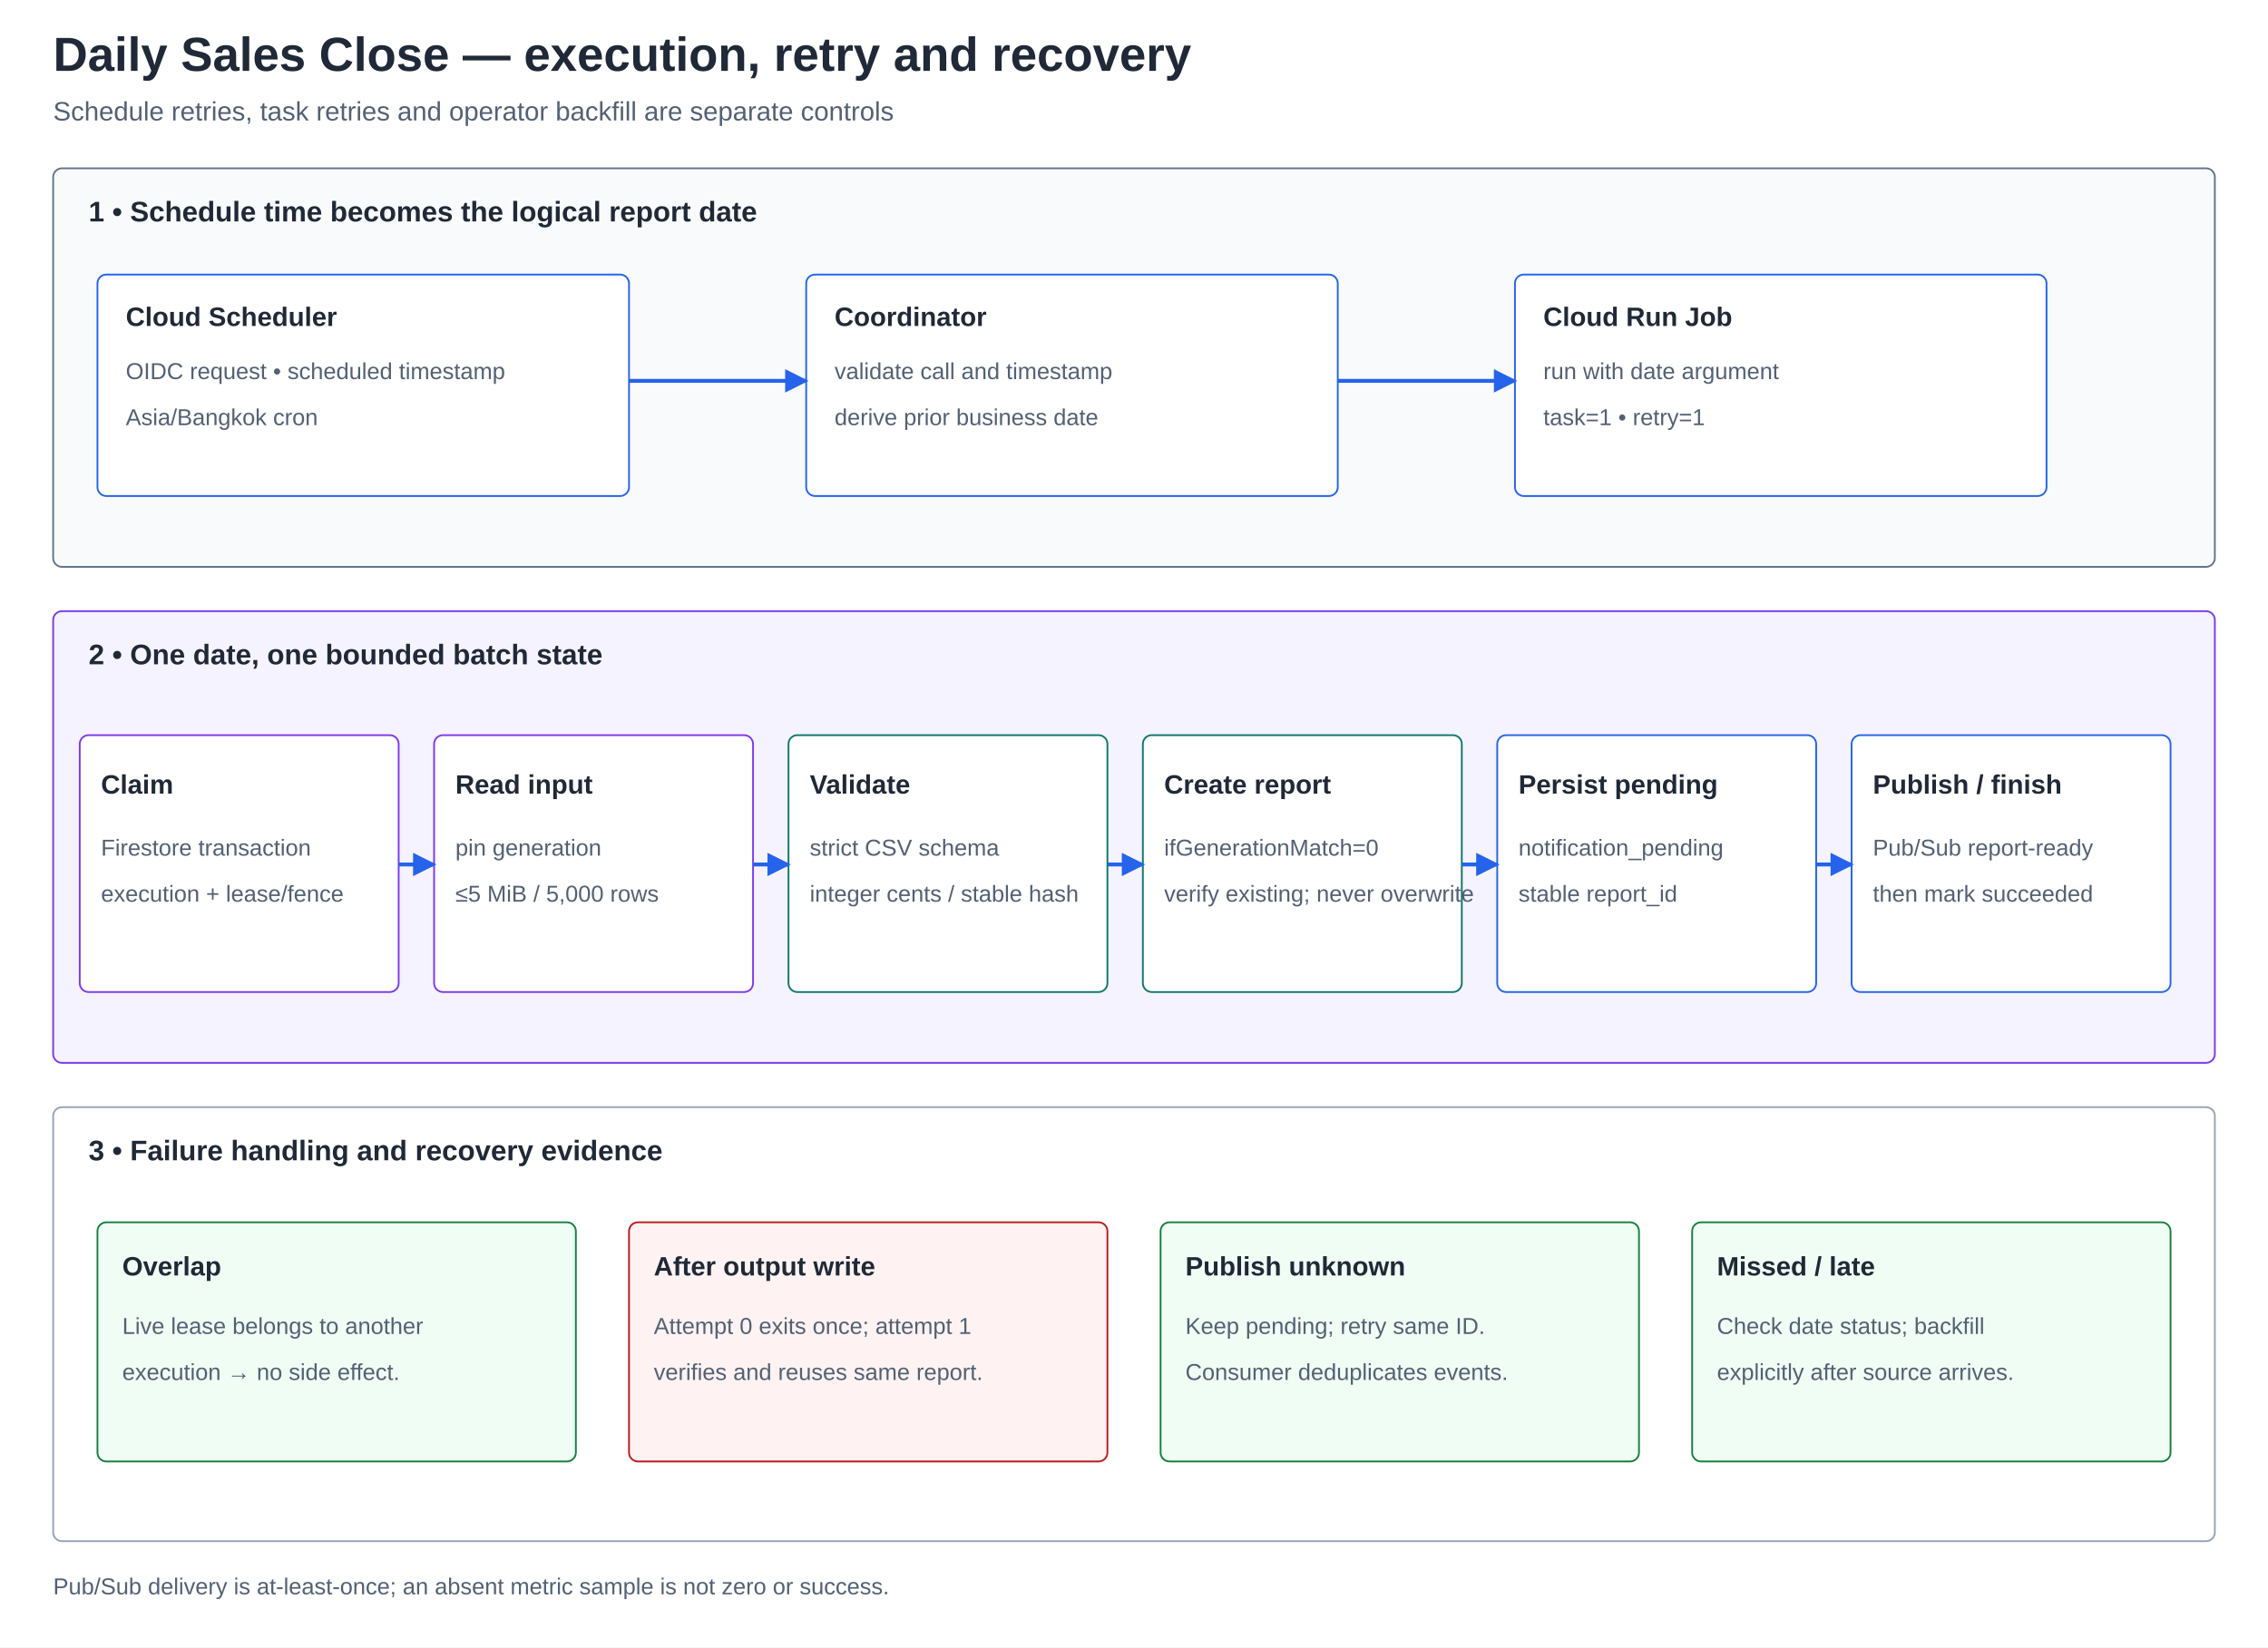
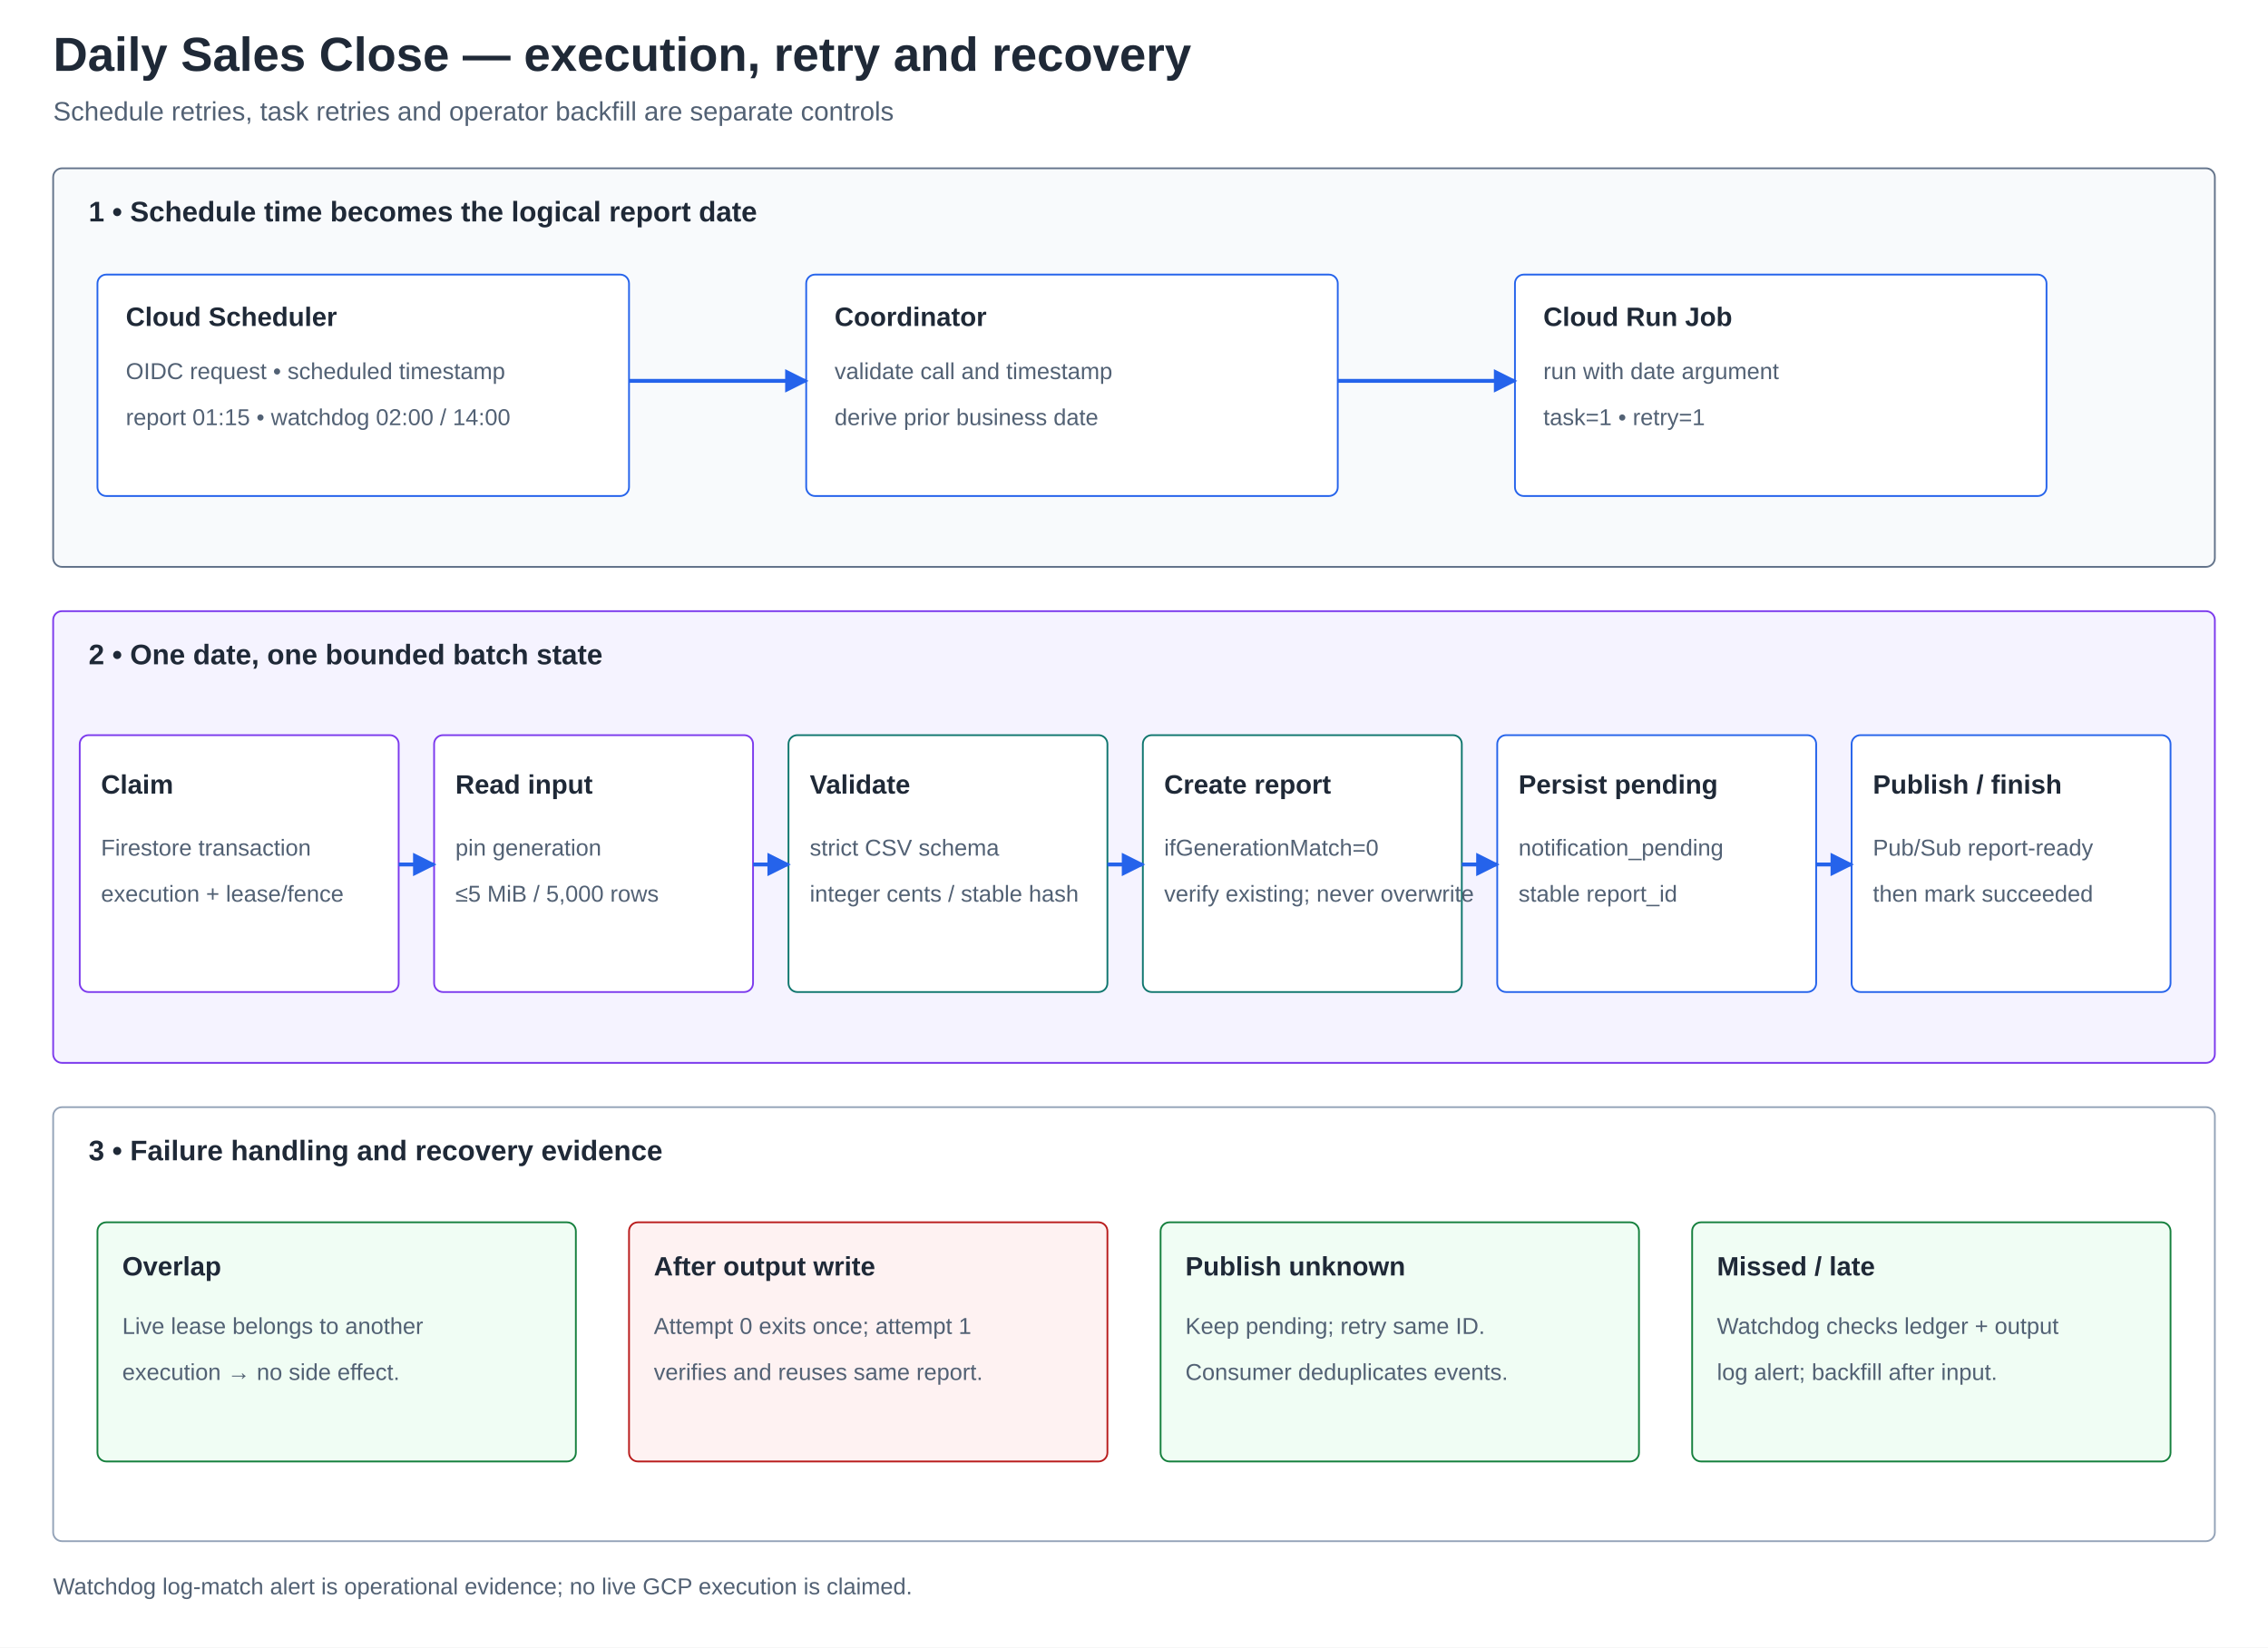
<svg xmlns="http://www.w3.org/2000/svg" width="1280" height="930" viewBox="0 0 1280 930" role="img" aria-labelledby="title desc">
  <style>text{font-family:Arial,sans-serif;fill:#1f2937}.title{font-size:27px;font-weight:700}.sub{font-size:15px;fill:#526174}.frame{font-size:18px;font-weight:700}.panel{font-size:16px;font-weight:700}.node{font-size:15px;font-weight:700}.resource{font-size:12px;font-family:monospace;fill:#334155}.small{font-size:13px;fill:#526174}.blue{fill:none;stroke:#2563eb;stroke-width:2.2;marker-end:url(#b)}.teal{fill:none;stroke:#0f766e;stroke-width:2.2;marker-end:url(#t)}.purple{fill:none;stroke:#7c3aed;stroke-width:2;stroke-dasharray:6 4;marker-start:url(#p);marker-end:url(#p)}</style>
  <defs>
    <marker id="b" viewBox="0 0 10 10" refX="9" refY="5" markerWidth="6" markerHeight="6" orient="auto">
      <path d="M0 0L10 5L0 10Z" fill="#2563eb" />
    </marker>
    <marker id="t" viewBox="0 0 10 10" refX="9" refY="5" markerWidth="6" markerHeight="6" orient="auto">
      <path d="M0 0L10 5L0 10Z" fill="#0f766e" />
    </marker>
    <marker id="p" viewBox="0 0 10 10" refX="9" refY="5" markerWidth="6" markerHeight="6" orient="auto">
      <path d="M0 0L10 5L0 10Z" fill="#7c3aed" />
    </marker>
  </defs>
  <rect width="100%" height="100%" fill="#fff" />
  <text x="30" y="40" class="title" text-anchor="start">Daily Sales Close — execution, retry and recovery</text>
  <text x="30" y="68" class="sub" text-anchor="start">Schedule retries, task retries and operator backfill are separate controls</text>
  <rect x="30" y="95" width="1220" height="225" rx="5" fill="#f8fafc" stroke="#64748b" />
  <text x="50" y="125" class="panel" text-anchor="start">1 • Schedule time becomes the logical report date</text>
  <rect x="55" y="155" width="300" height="125" rx="5" fill="#fff" stroke="#2563eb" />
  <text x="71" y="184" class="node" text-anchor="start">Cloud Scheduler</text>
  <text x="71" y="214" class="small" text-anchor="start">OIDC request • scheduled timestamp</text>
-   <text x="71" y="240" class="small" text-anchor="start">Asia/Bangkok cron</text>
+   <text x="71" y="240" class="small" text-anchor="start">report 01:15 • watchdog 02:00 / 14:00</text>
  <rect x="455" y="155" width="300" height="125" rx="5" fill="#fff" stroke="#2563eb" />
  <text x="471" y="184" class="node" text-anchor="start">Coordinator</text>
  <text x="471" y="214" class="small" text-anchor="start">validate call and timestamp</text>
  <text x="471" y="240" class="small" text-anchor="start">derive prior business date</text>
  <rect x="855" y="155" width="300" height="125" rx="5" fill="#fff" stroke="#2563eb" />
  <text x="871" y="184" class="node" text-anchor="start">Cloud Run Job</text>
  <text x="871" y="214" class="small" text-anchor="start">run with date argument</text>
  <text x="871" y="240" class="small" text-anchor="start">task=1 • retry=1</text>
  <path class="blue" d="M355 215H455" />
  <path class="blue" d="M755 215H855" />
  <rect x="30" y="345" width="1220" height="255" rx="5" fill="#f5f3ff" stroke="#7c3aed" />
  <text x="50" y="375" class="panel" text-anchor="start">2 • One date, one bounded batch state</text>
  <rect x="45" y="415" width="180" height="145" rx="5" fill="#fff" stroke="#7c3aed" />
  <text x="57" y="448" class="node" text-anchor="start">Claim</text>
  <text x="57" y="483" class="small" text-anchor="start">Firestore transaction</text>
  <text x="57" y="509" class="small" text-anchor="start">execution + lease/fence</text>
  <rect x="245" y="415" width="180" height="145" rx="5" fill="#fff" stroke="#7c3aed" />
  <text x="257" y="448" class="node" text-anchor="start">Read input</text>
  <text x="257" y="483" class="small" text-anchor="start">pin generation</text>
  <text x="257" y="509" class="small" text-anchor="start">≤5 MiB / 5,000 rows</text>
  <rect x="445" y="415" width="180" height="145" rx="5" fill="#fff" stroke="#0f766e" />
  <text x="457" y="448" class="node" text-anchor="start">Validate</text>
  <text x="457" y="483" class="small" text-anchor="start">strict CSV schema</text>
  <text x="457" y="509" class="small" text-anchor="start">integer cents / stable hash</text>
  <rect x="645" y="415" width="180" height="145" rx="5" fill="#fff" stroke="#0f766e" />
  <text x="657" y="448" class="node" text-anchor="start">Create report</text>
  <text x="657" y="483" class="small" text-anchor="start">ifGenerationMatch=0</text>
  <text x="657" y="509" class="small" text-anchor="start">verify existing; never overwrite</text>
  <rect x="845" y="415" width="180" height="145" rx="5" fill="#fff" stroke="#2563eb" />
  <text x="857" y="448" class="node" text-anchor="start">Persist pending</text>
  <text x="857" y="483" class="small" text-anchor="start">notification_pending</text>
  <text x="857" y="509" class="small" text-anchor="start">stable report_id</text>
  <rect x="1045" y="415" width="180" height="145" rx="5" fill="#fff" stroke="#2563eb" />
  <text x="1057" y="448" class="node" text-anchor="start">Publish / finish</text>
  <text x="1057" y="483" class="small" text-anchor="start">Pub/Sub report-ready</text>
  <text x="1057" y="509" class="small" text-anchor="start">then mark succeeded</text>
  <path class="blue" d="M225 488H245" />
  <path class="blue" d="M425 488H445" />
  <path class="blue" d="M625 488H645" />
  <path class="blue" d="M825 488H845" />
  <path class="blue" d="M1025 488H1045" />
  <rect x="30" y="625" width="1220" height="245" rx="5" fill="#fff" stroke="#94a3b8" />
  <text x="50" y="655" class="panel" text-anchor="start">3 • Failure handling and recovery evidence</text>
  <rect x="55" y="690" width="270" height="135" rx="5" fill="#f0fdf4" stroke="#15803d" />
  <text x="69" y="720" class="node" text-anchor="start">Overlap</text>
  <text x="69" y="753" class="small" text-anchor="start">Live lease belongs to another</text>
  <text x="69" y="779" class="small" text-anchor="start">execution → no side effect.</text>
  <rect x="355" y="690" width="270" height="135" rx="5" fill="#fef2f2" stroke="#b91c1c" />
  <text x="369" y="720" class="node" text-anchor="start">After output write</text>
  <text x="369" y="753" class="small" text-anchor="start">Attempt 0 exits once; attempt 1</text>
  <text x="369" y="779" class="small" text-anchor="start">verifies and reuses same report.</text>
  <rect x="655" y="690" width="270" height="135" rx="5" fill="#f0fdf4" stroke="#15803d" />
  <text x="669" y="720" class="node" text-anchor="start">Publish unknown</text>
  <text x="669" y="753" class="small" text-anchor="start">Keep pending; retry same ID.</text>
  <text x="669" y="779" class="small" text-anchor="start">Consumer deduplicates events.</text>
  <rect x="955" y="690" width="270" height="135" rx="5" fill="#f0fdf4" stroke="#15803d" />
  <text x="969" y="720" class="node" text-anchor="start">Missed / late</text>
-   <text x="969" y="753" class="small" text-anchor="start">Check date status; backfill</text>
-   <text x="969" y="779" class="small" text-anchor="start">explicitly after source arrives.</text>
-   <text x="30" y="900" class="small" text-anchor="start">Pub/Sub delivery is at-least-once; an absent metric sample is not zero or success.</text>
+   <text x="969" y="753" class="small" text-anchor="start">Watchdog checks ledger + output</text>
+   <text x="969" y="779" class="small" text-anchor="start">log alert; backfill after input.</text>
+   <text x="30" y="900" class="small" text-anchor="start">Watchdog log-match alert is operational evidence; no live GCP execution is claimed.</text>
</svg>
